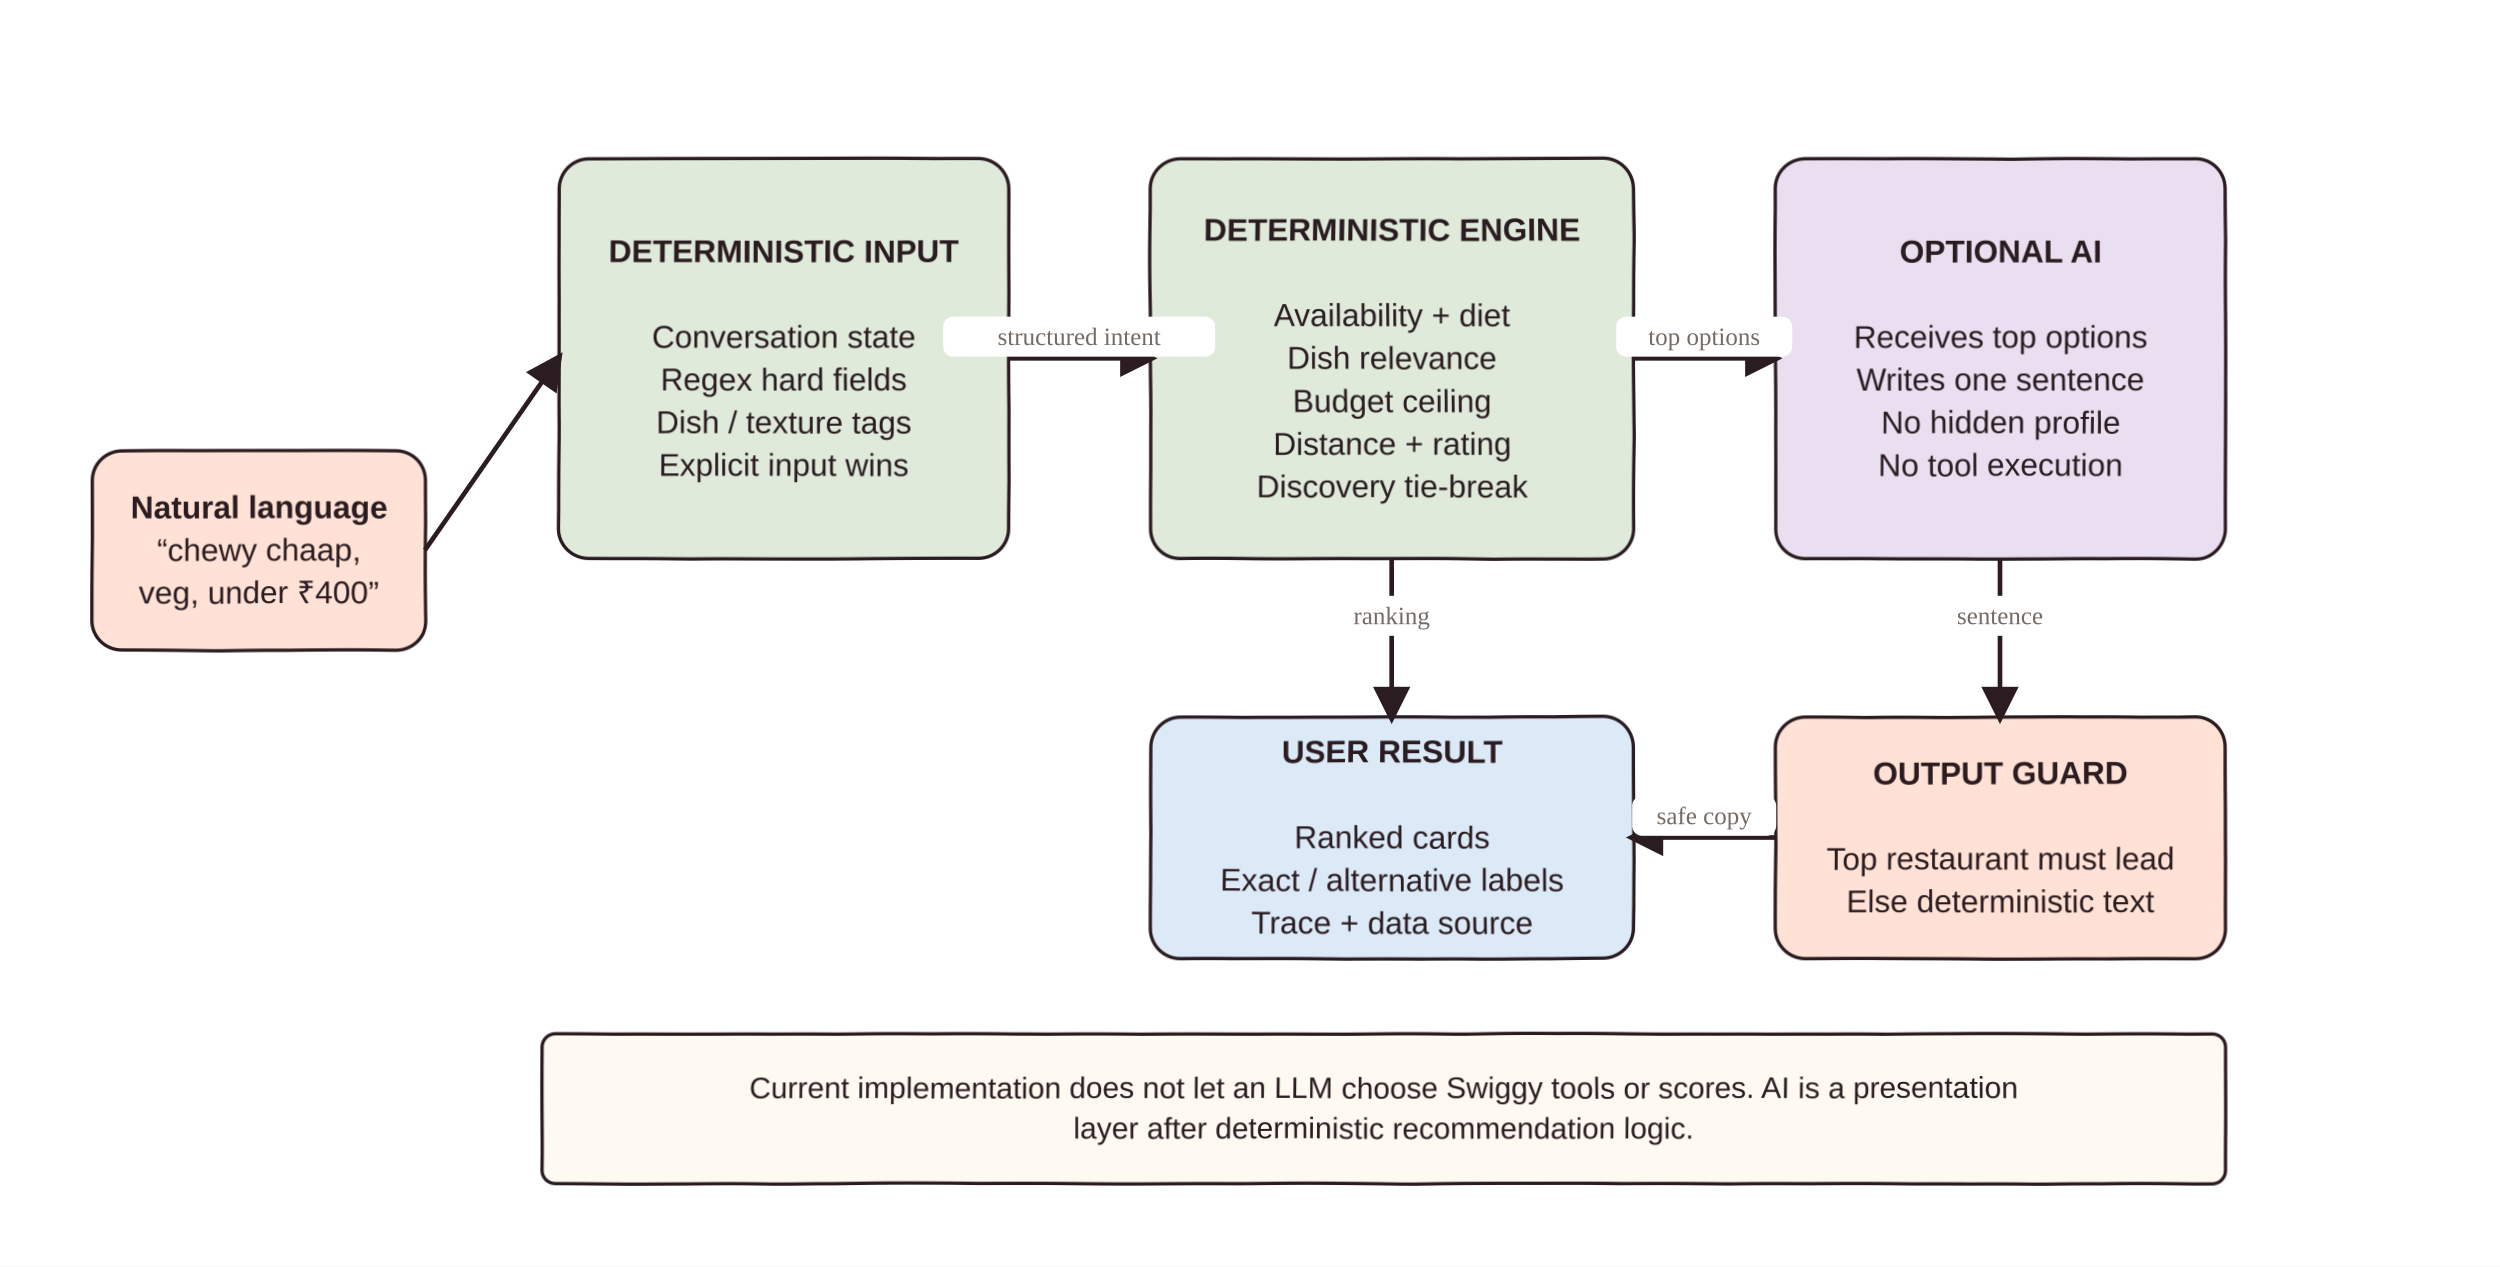
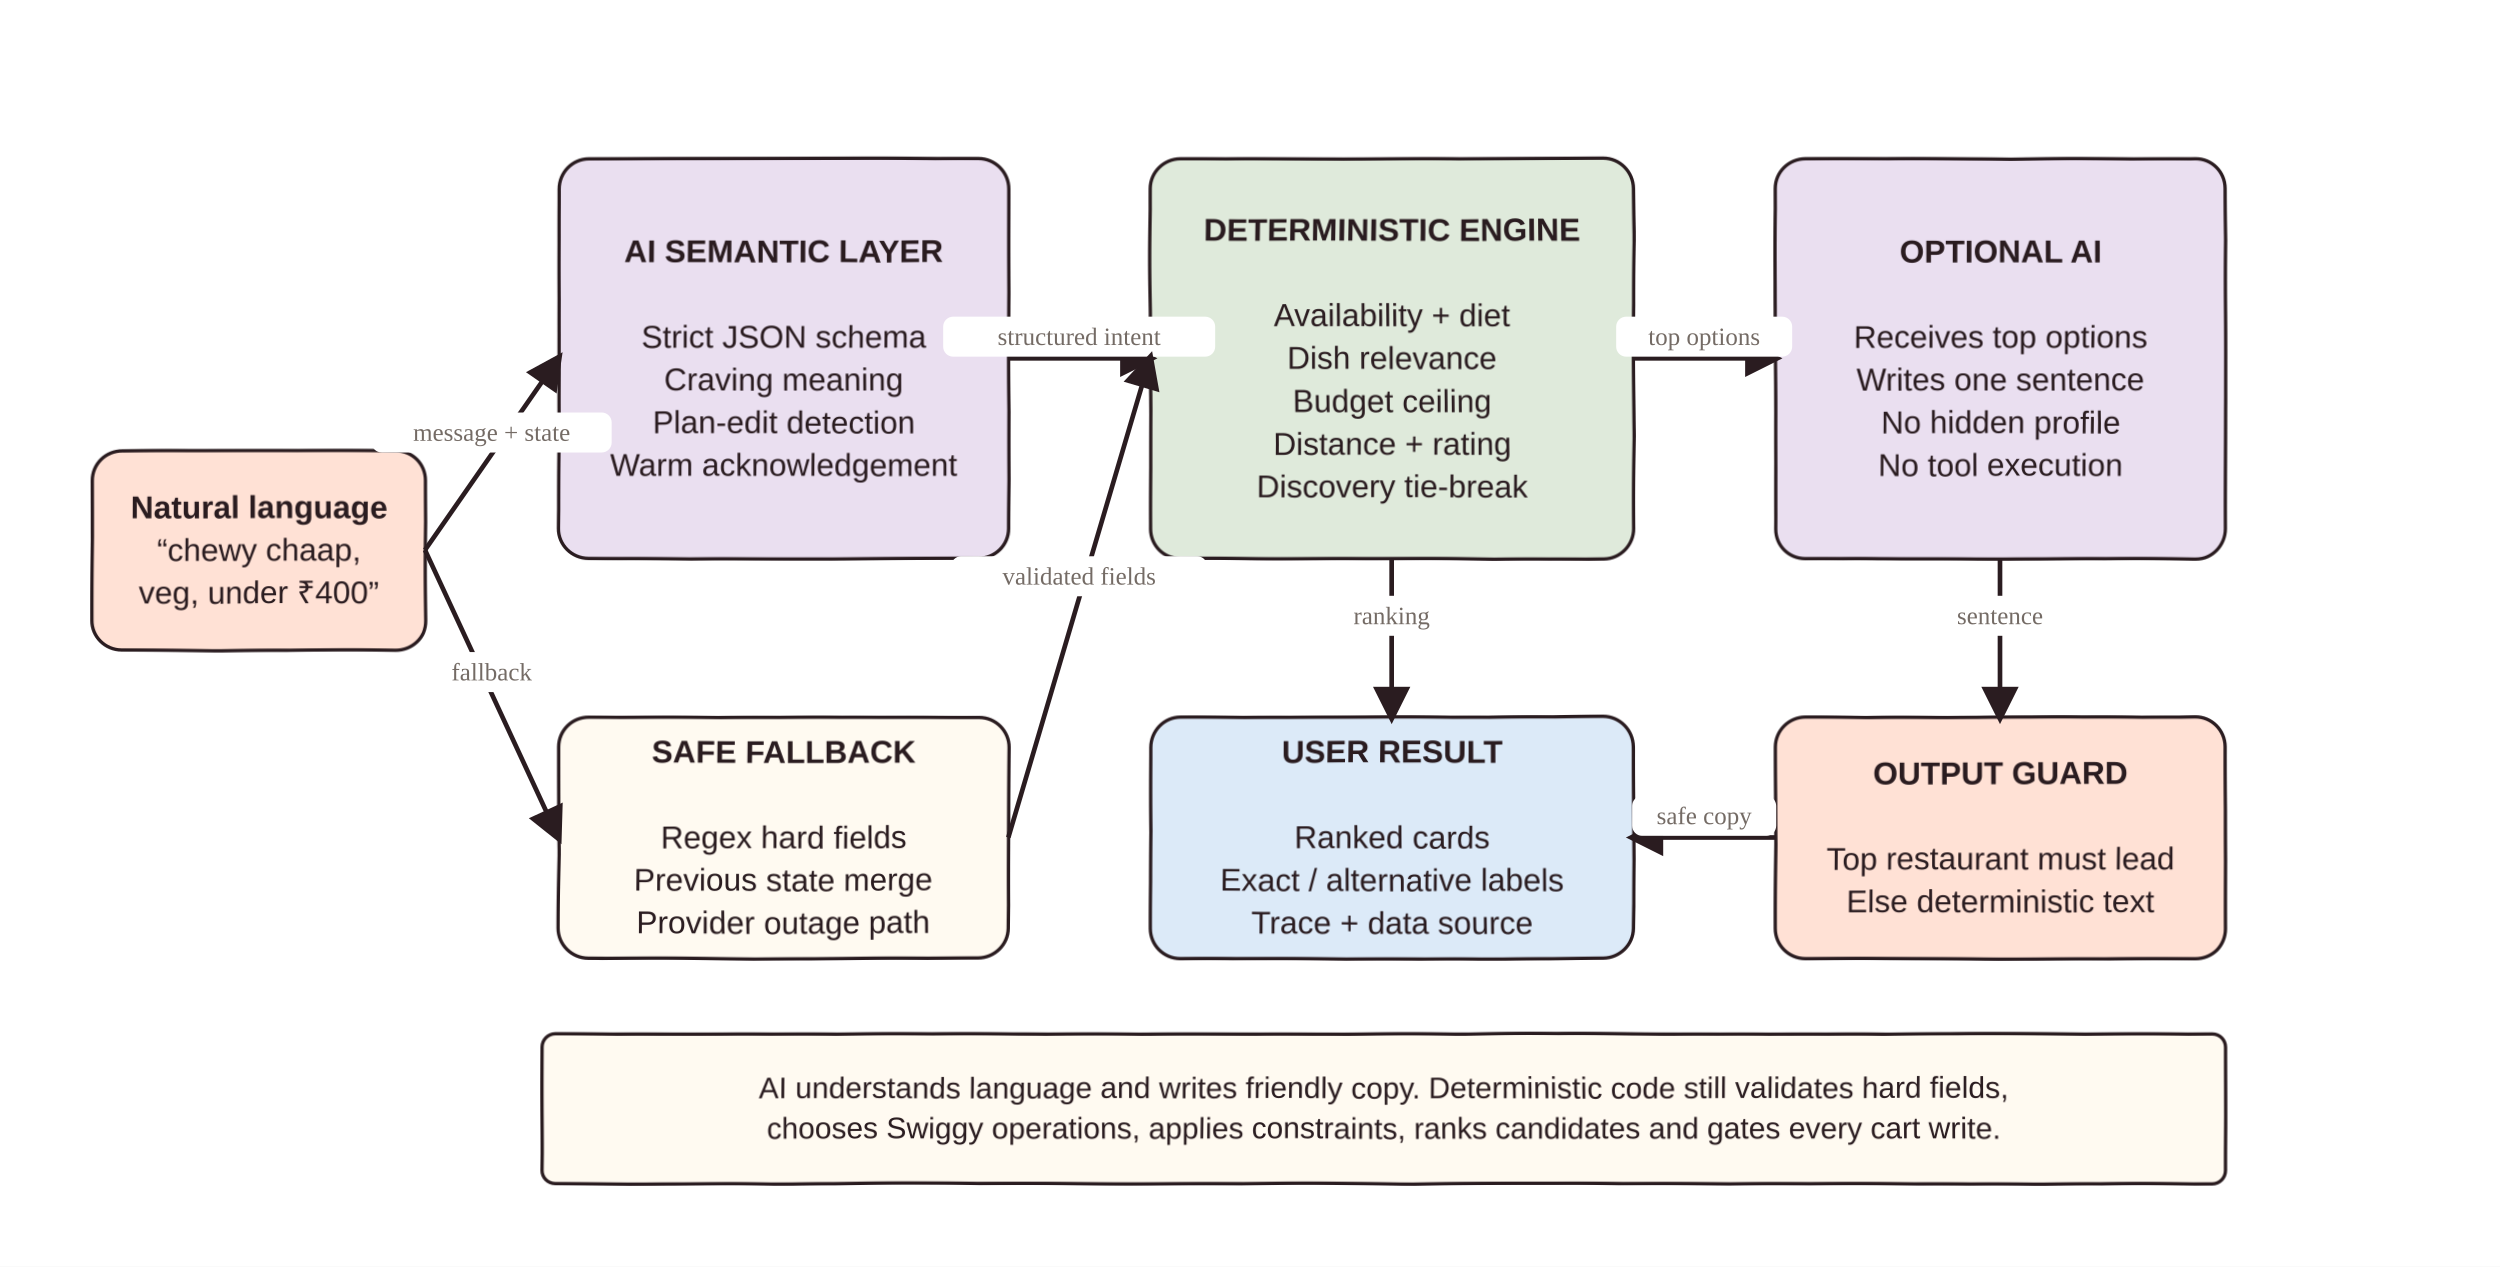
<svg xmlns="http://www.w3.org/2000/svg" width="1500" height="760" viewBox="0 0 1500 760" role="img" aria-labelledby="title desc">
  <defs>
    <marker id="arrow" viewBox="0 0 10 10" refX="8" refY="5" markerWidth="8" markerHeight="8" orient="auto-start-reverse">
      <path d="M 0 0 L 10 5 L 0 10 z" fill="#2a1c20" />
    </marker>
    <filter id="rough">
      <feTurbulence baseFrequency=".008" numOctaves="2" seed="7" result="noise" />
      <feDisplacementMap in="SourceGraphic" in2="noise" scale="1.1" />
    </filter>
  </defs>
  <rect width="100%" height="100%" fill="#ffffff" />
  <g filter="url(#rough)">
    <rect x="55" y="270" width="200" height="120" rx="18" fill="#ffe1d5" stroke="#2a1c20" stroke-width="2" />
    <text x="155" y="310.525" text-anchor="middle" font-family="Arial, sans-serif" font-size="19" font-weight="700" fill="#2a1c20">Natural language</text>
    <text x="155" y="336.175" text-anchor="middle" font-family="Arial, sans-serif" font-size="19" font-weight="400" fill="#2a1c20">“chewy chaap,</text>
    <text x="155" y="361.825" text-anchor="middle" font-family="Arial, sans-serif" font-size="19" font-weight="400" fill="#2a1c20">veg, under ₹400”</text>
  </g>
  <g filter="url(#rough)">
-     <rect x="335" y="95" width="270" height="240" rx="18" fill="#dfeadb" stroke="#2a1c20" stroke-width="2" />
-     <text x="470" y="157.05" text-anchor="middle" font-family="Arial, sans-serif" font-size="19" font-weight="700" fill="#2a1c20">DETERMINISTIC INPUT</text>
+     <rect x="335" y="95" width="270" height="240" rx="18" fill="#eadff0" stroke="#2a1c20" stroke-width="2" />
+     <text x="470" y="157.05" text-anchor="middle" font-family="Arial, sans-serif" font-size="19" font-weight="700" fill="#2a1c20">AI SEMANTIC LAYER</text>
    <text x="470" y="182.7" text-anchor="middle" font-family="Arial, sans-serif" font-size="19" font-weight="400" fill="#2a1c20" />
-     <text x="470" y="208.35" text-anchor="middle" font-family="Arial, sans-serif" font-size="19" font-weight="400" fill="#2a1c20">Conversation state</text>
-     <text x="470" y="234" text-anchor="middle" font-family="Arial, sans-serif" font-size="19" font-weight="400" fill="#2a1c20">Regex hard fields</text>
-     <text x="470" y="259.65" text-anchor="middle" font-family="Arial, sans-serif" font-size="19" font-weight="400" fill="#2a1c20">Dish / texture tags</text>
-     <text x="470" y="285.3" text-anchor="middle" font-family="Arial, sans-serif" font-size="19" font-weight="400" fill="#2a1c20">Explicit input wins</text>
+     <text x="470" y="208.35" text-anchor="middle" font-family="Arial, sans-serif" font-size="19" font-weight="400" fill="#2a1c20">Strict JSON schema</text>
+     <text x="470" y="234" text-anchor="middle" font-family="Arial, sans-serif" font-size="19" font-weight="400" fill="#2a1c20">Craving meaning</text>
+     <text x="470" y="259.65" text-anchor="middle" font-family="Arial, sans-serif" font-size="19" font-weight="400" fill="#2a1c20">Plan-edit detection</text>
+     <text x="470" y="285.3" text-anchor="middle" font-family="Arial, sans-serif" font-size="19" font-weight="400" fill="#2a1c20">Warm acknowledgement</text>
+   </g>
+   <g filter="url(#rough)">
+     <rect x="335" y="430" width="270" height="145" rx="18" fill="#fffaf1" stroke="#2a1c20" stroke-width="2" />
+     <text x="470" y="457.375" text-anchor="middle" font-family="Arial, sans-serif" font-size="19" font-weight="700" fill="#2a1c20">SAFE FALLBACK</text>
+     <text x="470" y="483.025" text-anchor="middle" font-family="Arial, sans-serif" font-size="19" font-weight="400" fill="#2a1c20" />
+     <text x="470" y="508.675" text-anchor="middle" font-family="Arial, sans-serif" font-size="19" font-weight="400" fill="#2a1c20">Regex hard fields</text>
+     <text x="470" y="534.325" text-anchor="middle" font-family="Arial, sans-serif" font-size="19" font-weight="400" fill="#2a1c20">Previous state merge</text>
+     <text x="470" y="559.975" text-anchor="middle" font-family="Arial, sans-serif" font-size="19" font-weight="400" fill="#2a1c20">Provider outage path</text>
  </g>
  <g filter="url(#rough)">
    <rect x="690" y="95" width="290" height="240" rx="18" fill="#dfeadb" stroke="#2a1c20" stroke-width="2" />
    <text x="835" y="144.225" text-anchor="middle" font-family="Arial, sans-serif" font-size="19" font-weight="700" fill="#2a1c20">DETERMINISTIC ENGINE</text>
    <text x="835" y="169.875" text-anchor="middle" font-family="Arial, sans-serif" font-size="19" font-weight="400" fill="#2a1c20" />
    <text x="835" y="195.525" text-anchor="middle" font-family="Arial, sans-serif" font-size="19" font-weight="400" fill="#2a1c20">Availability + diet</text>
    <text x="835" y="221.175" text-anchor="middle" font-family="Arial, sans-serif" font-size="19" font-weight="400" fill="#2a1c20">Dish relevance</text>
    <text x="835" y="246.825" text-anchor="middle" font-family="Arial, sans-serif" font-size="19" font-weight="400" fill="#2a1c20">Budget ceiling</text>
    <text x="835" y="272.475" text-anchor="middle" font-family="Arial, sans-serif" font-size="19" font-weight="400" fill="#2a1c20">Distance + rating</text>
    <text x="835" y="298.125" text-anchor="middle" font-family="Arial, sans-serif" font-size="19" font-weight="400" fill="#2a1c20">Discovery tie-break</text>
  </g>
  <g filter="url(#rough)">
    <rect x="1065" y="95" width="270" height="240" rx="18" fill="#eadff0" stroke="#2a1c20" stroke-width="2" />
    <text x="1200" y="157.05" text-anchor="middle" font-family="Arial, sans-serif" font-size="19" font-weight="700" fill="#2a1c20">OPTIONAL AI</text>
    <text x="1200" y="182.7" text-anchor="middle" font-family="Arial, sans-serif" font-size="19" font-weight="400" fill="#2a1c20" />
    <text x="1200" y="208.35" text-anchor="middle" font-family="Arial, sans-serif" font-size="19" font-weight="400" fill="#2a1c20">Receives top options</text>
    <text x="1200" y="234" text-anchor="middle" font-family="Arial, sans-serif" font-size="19" font-weight="400" fill="#2a1c20">Writes one sentence</text>
    <text x="1200" y="259.65" text-anchor="middle" font-family="Arial, sans-serif" font-size="19" font-weight="400" fill="#2a1c20">No hidden profile</text>
    <text x="1200" y="285.3" text-anchor="middle" font-family="Arial, sans-serif" font-size="19" font-weight="400" fill="#2a1c20">No tool execution</text>
  </g>
  <g filter="url(#rough)">
    <rect x="1065" y="430" width="270" height="145" rx="18" fill="#ffe1d5" stroke="#2a1c20" stroke-width="2" />
    <text x="1200" y="470.2" text-anchor="middle" font-family="Arial, sans-serif" font-size="19" font-weight="700" fill="#2a1c20">OUTPUT GUARD</text>
    <text x="1200" y="495.85" text-anchor="middle" font-family="Arial, sans-serif" font-size="19" font-weight="400" fill="#2a1c20" />
    <text x="1200" y="521.5" text-anchor="middle" font-family="Arial, sans-serif" font-size="19" font-weight="400" fill="#2a1c20">Top restaurant must lead</text>
    <text x="1200" y="547.15" text-anchor="middle" font-family="Arial, sans-serif" font-size="19" font-weight="400" fill="#2a1c20">Else deterministic text</text>
  </g>
  <g filter="url(#rough)">
    <rect x="690" y="430" width="290" height="145" rx="18" fill="#dceaf8" stroke="#2a1c20" stroke-width="2" />
    <text x="835" y="457.375" text-anchor="middle" font-family="Arial, sans-serif" font-size="19" font-weight="700" fill="#2a1c20">USER RESULT</text>
    <text x="835" y="483.025" text-anchor="middle" font-family="Arial, sans-serif" font-size="19" font-weight="400" fill="#2a1c20" />
    <text x="835" y="508.675" text-anchor="middle" font-family="Arial, sans-serif" font-size="19" font-weight="400" fill="#2a1c20">Ranked cards</text>
    <text x="835" y="534.325" text-anchor="middle" font-family="Arial, sans-serif" font-size="19" font-weight="400" fill="#2a1c20">Exact / alternative labels</text>
    <text x="835" y="559.975" text-anchor="middle" font-family="Arial, sans-serif" font-size="19" font-weight="400" fill="#2a1c20">Trace + data source</text>
  </g>
  <g filter="url(#rough)">
    <rect x="325" y="620" width="1010" height="90" rx="8" fill="#fffaf1" stroke="#2a1c20" stroke-width="2" />
-     <text x="830" y="658.7" text-anchor="middle" font-family="Arial, sans-serif" font-size="18" font-weight="400" fill="#2a1c20">Current implementation does not let an LLM choose Swiggy tools or scores. AI is a presentation</text>
-     <text x="830" y="683" text-anchor="middle" font-family="Arial, sans-serif" font-size="18" font-weight="400" fill="#2a1c20">layer after deterministic recommendation logic.</text>
+     <text x="830" y="658.7" text-anchor="middle" font-family="Arial, sans-serif" font-size="18" font-weight="400" fill="#2a1c20">AI understands language and writes friendly copy. Deterministic code still validates hard fields,</text>
+     <text x="830" y="683" text-anchor="middle" font-family="Arial, sans-serif" font-size="18" font-weight="400" fill="#2a1c20">chooses Swiggy operations, applies constraints, ranks candidates and gates every cart write.</text>
  </g>
  <path d="M 255 330 L 335 215" fill="none" stroke="#2a1c20" stroke-width="2.8" marker-end="url(#arrow)" />
+   <g>
+     <rect x="223" y="247.5" width="144" height="24" rx="6" fill="#ffffff" />
+     <text x="295" y="264.5" text-anchor="middle" font-size="15" fill="#746b65">message + state</text>
+   </g>
+   <path d="M 255 330 L 335 502.5" fill="none" stroke="#2a1c20" stroke-width="2.8" marker-end="url(#arrow)" />
+   <g>
+     <rect x="256.6" y="391.25" width="76.8" height="24" rx="6" fill="#ffffff" />
+     <text x="295" y="408.25" text-anchor="middle" font-size="15" fill="#746b65">fallback</text>
+   </g>
  <path d="M 605 215 L 690 215" fill="none" stroke="#2a1c20" stroke-width="2.8" marker-end="url(#arrow)" />
  <g>
    <rect x="565.9" y="190" width="163.2" height="24" rx="6" fill="#ffffff" />
    <text x="647.5" y="207" text-anchor="middle" font-size="15" fill="#746b65">structured intent</text>
+   </g>
+   <path d="M 605 502.5 L 690 215" fill="none" stroke="#2a1c20" stroke-width="2.8" marker-end="url(#arrow)" />
+   <g>
+     <rect x="570.7" y="333.75" width="153.6" height="24" rx="6" fill="#ffffff" />
+     <text x="647.5" y="350.75" text-anchor="middle" font-size="15" fill="#746b65">validated fields</text>
  </g>
  <path d="M 980 215 L 1065 215" fill="none" stroke="#2a1c20" stroke-width="2.8" marker-end="url(#arrow)" />
  <g>
    <rect x="969.7" y="190" width="105.6" height="24" rx="6" fill="#ffffff" />
    <text x="1022.5" y="207" text-anchor="middle" font-size="15" fill="#746b65">top options</text>
  </g>
  <path d="M 1200 335 L 1200 430" fill="none" stroke="#2a1c20" stroke-width="2.8" marker-end="url(#arrow)" />
  <g>
    <rect x="1161.6" y="357.5" width="76.8" height="24" rx="6" fill="#ffffff" />
    <text x="1200" y="374.5" text-anchor="middle" font-size="15" fill="#746b65">sentence</text>
  </g>
  <path d="M 1065 502.5 L 980 502.5" fill="none" stroke="#2a1c20" stroke-width="2.8" marker-end="url(#arrow)" />
  <g>
    <rect x="979.3" y="477.5" width="86.4" height="24" rx="6" fill="#ffffff" />
    <text x="1022.5" y="494.5" text-anchor="middle" font-size="15" fill="#746b65">safe copy</text>
  </g>
  <path d="M 835 335 L 835 430" fill="none" stroke="#2a1c20" stroke-width="2.8" marker-end="url(#arrow)" />
  <g>
    <rect x="801" y="357.5" width="68" height="24" rx="6" fill="#ffffff" />
    <text x="835" y="374.5" text-anchor="middle" font-size="15" fill="#746b65">ranking</text>
  </g>
</svg>
